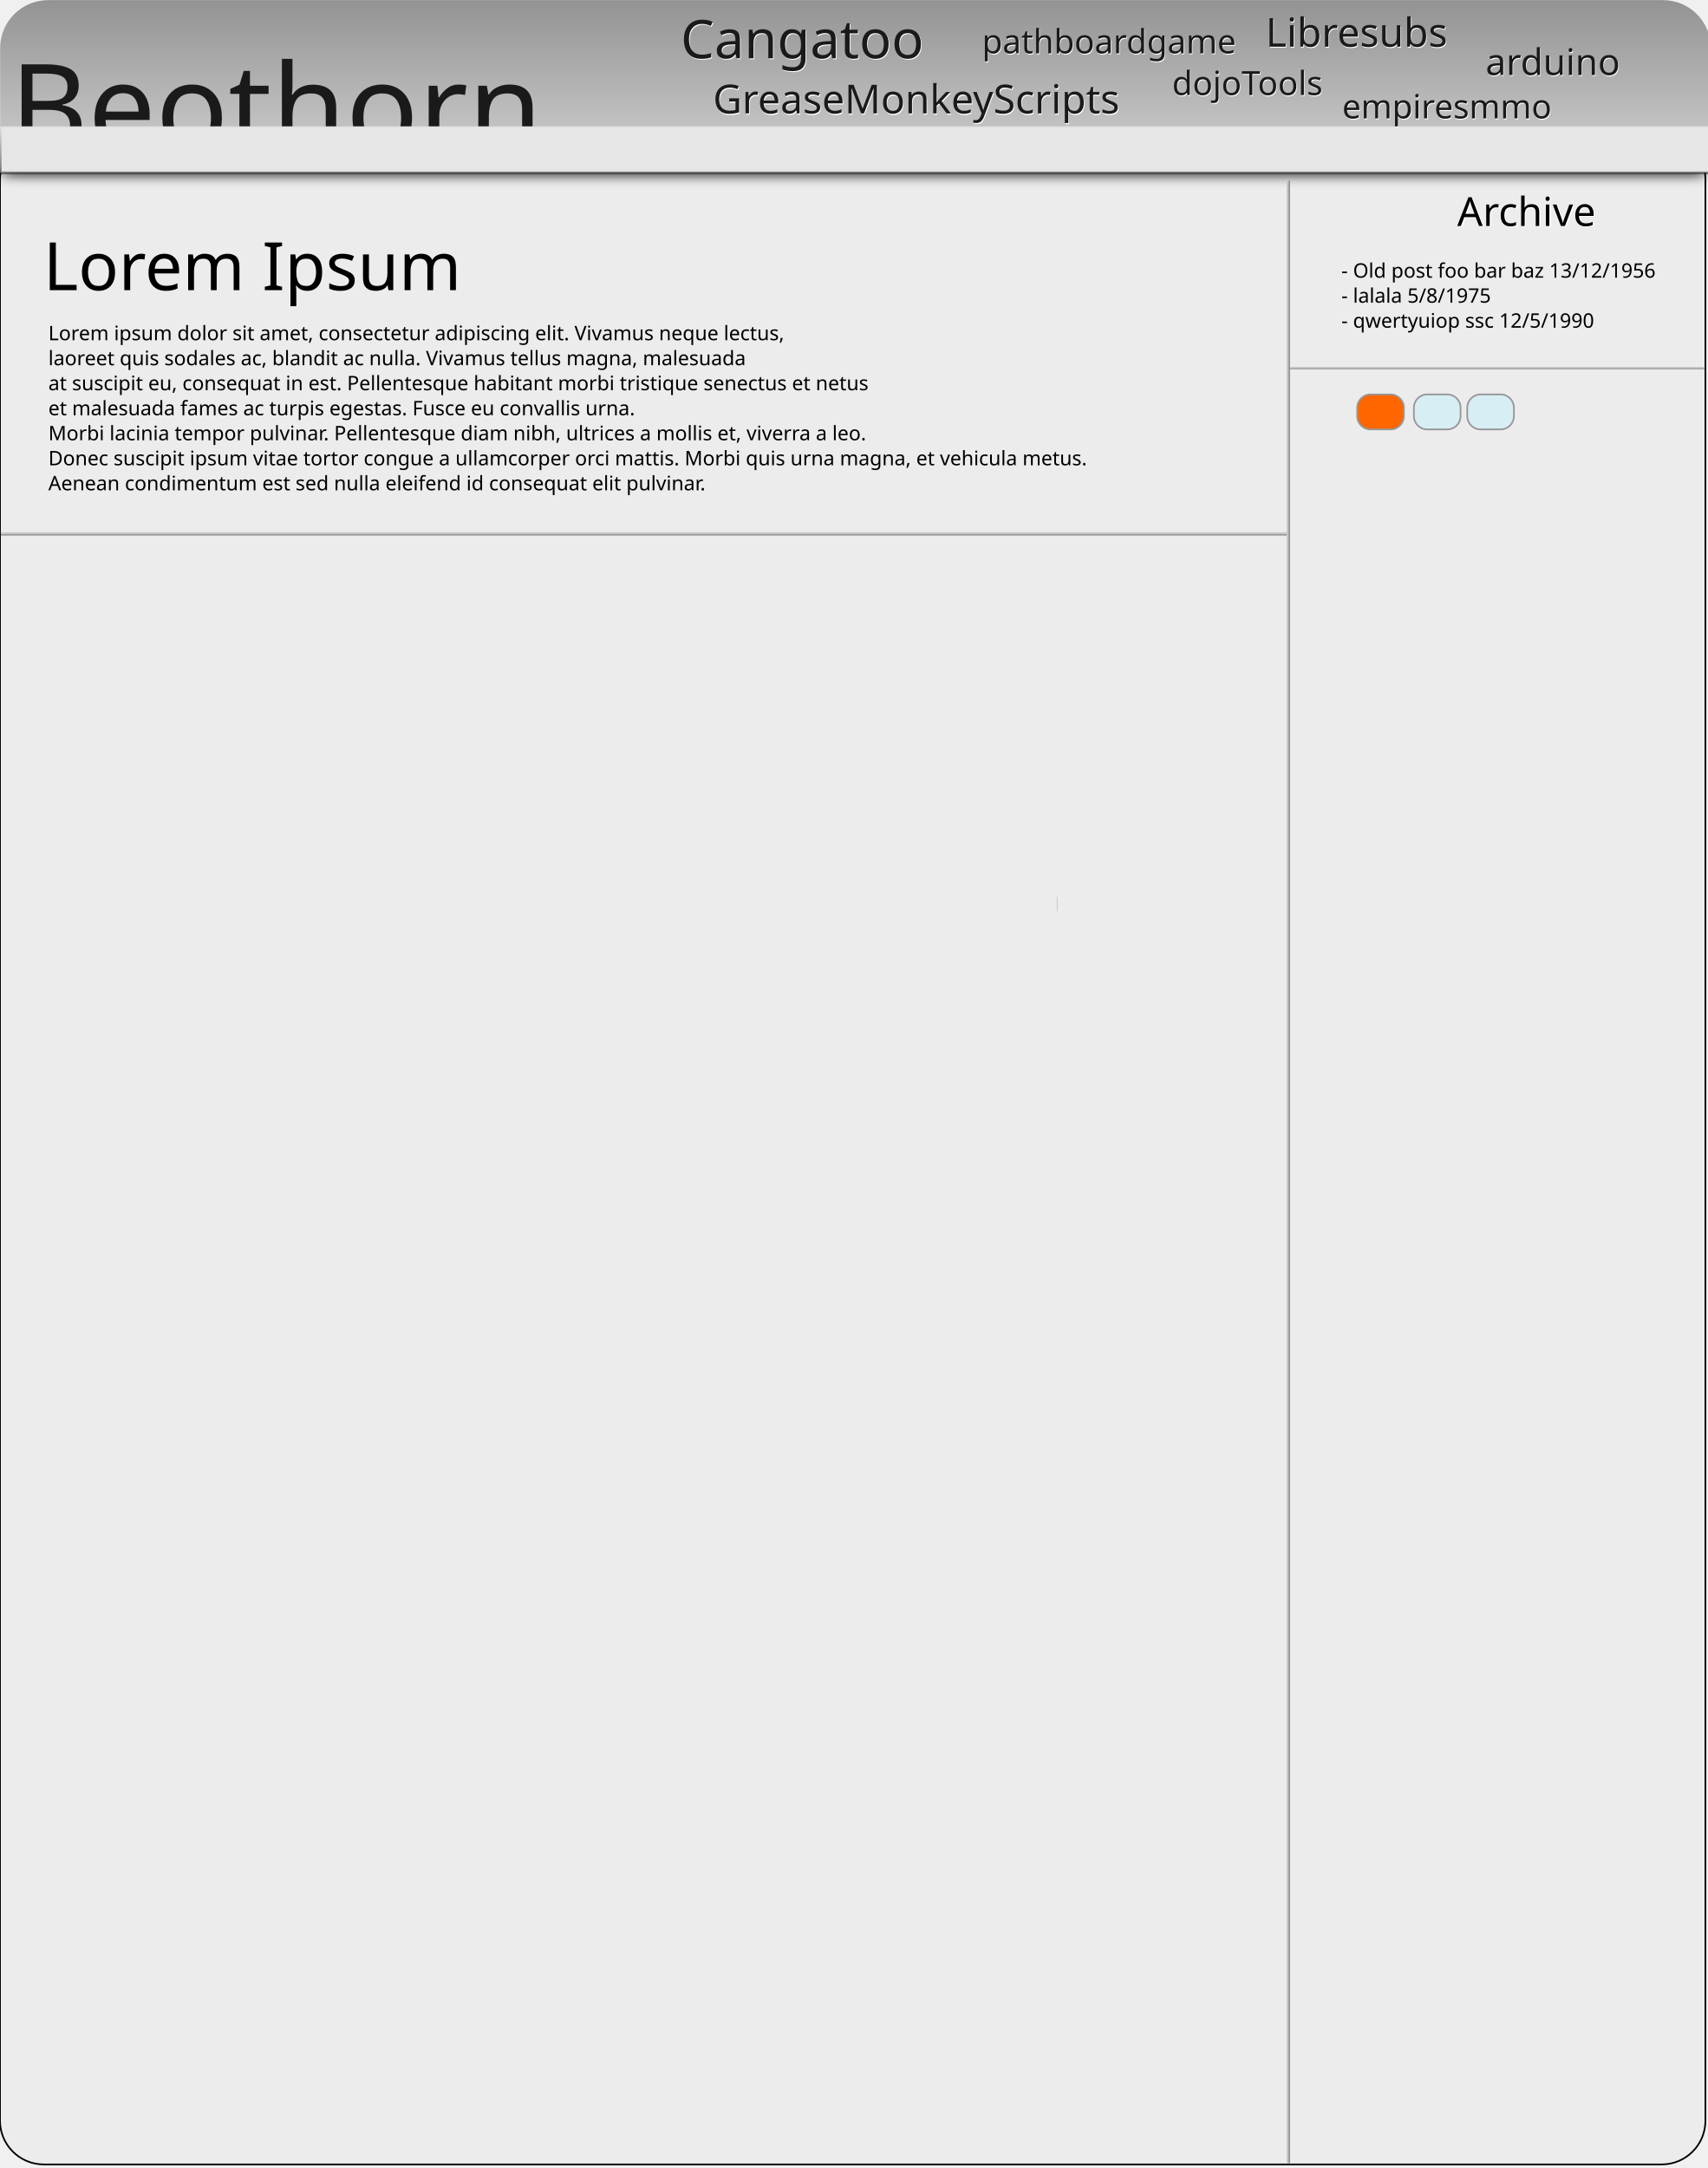
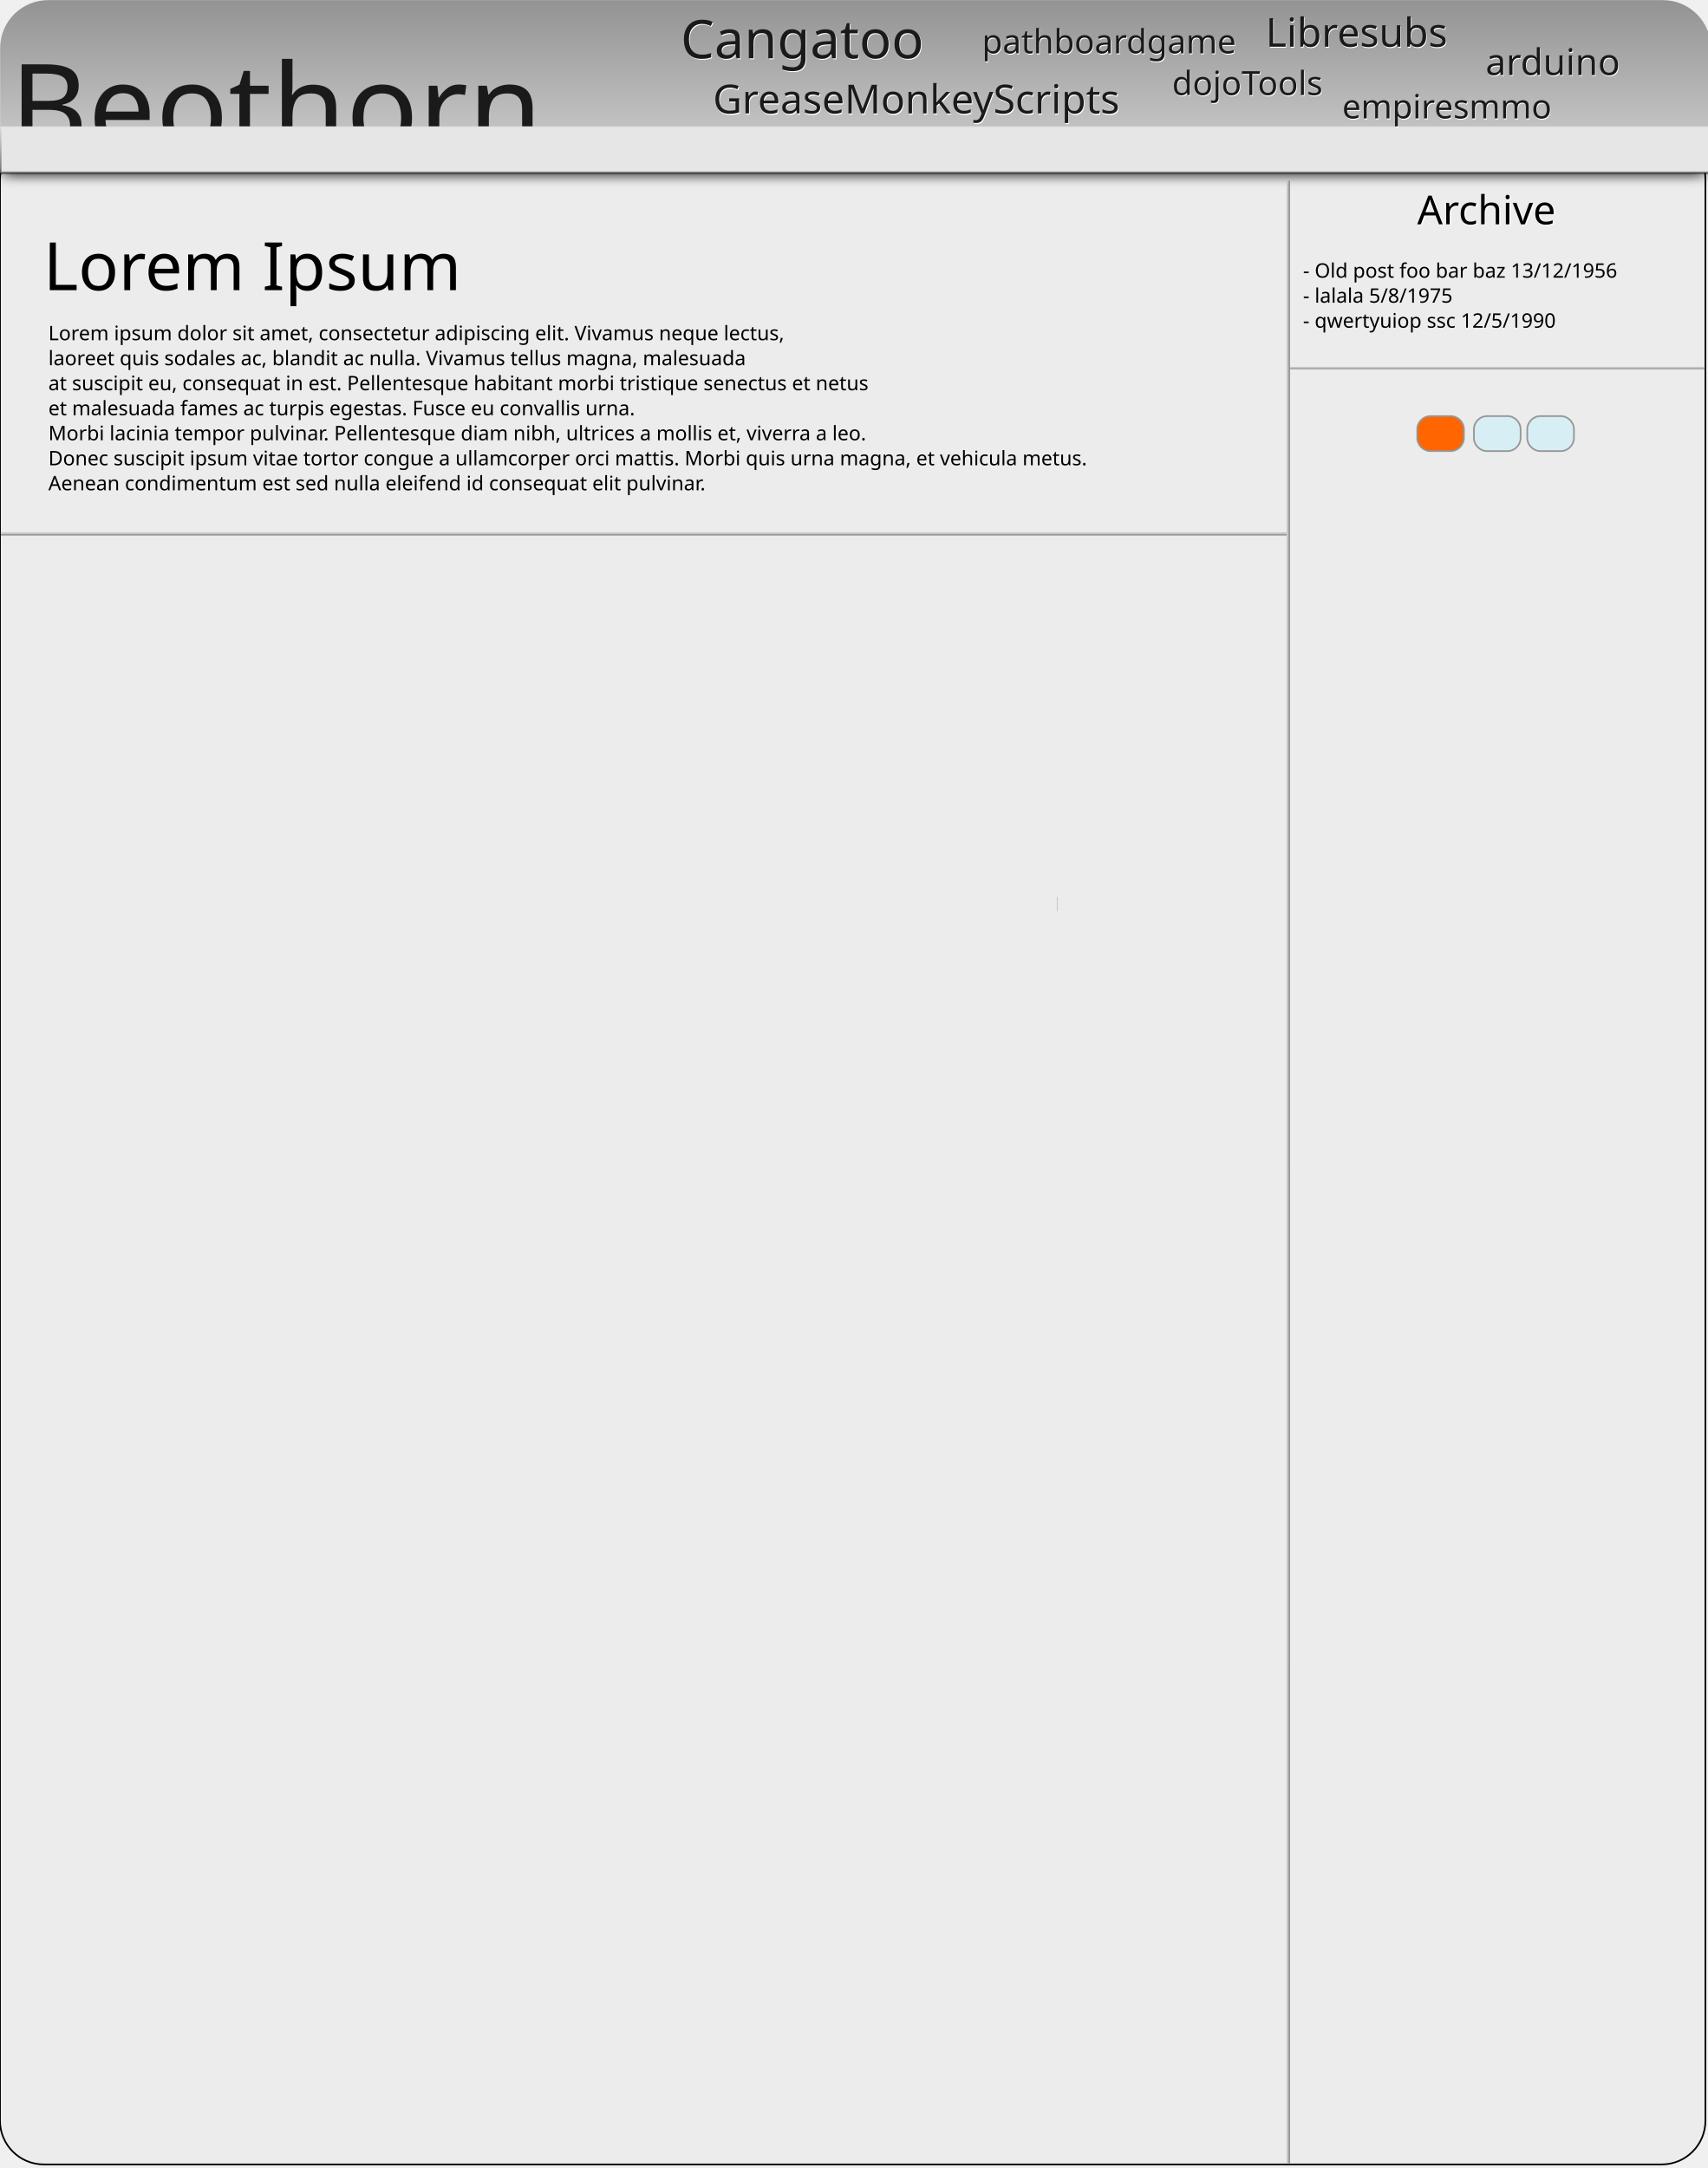
<svg xmlns="http://www.w3.org/2000/svg" xmlns:xlink="http://www.w3.org/1999/xlink" width="1024" height="1300" id="svg2" version="1.1">
  <defs id="defs4">
    <linearGradient id="linearGradient3835">
      <stop style="stop-color:#808080;stop-opacity:1;" offset="0" id="stop3837" />
      <stop style="stop-color:#ffffff;stop-opacity:1;" offset="1" id="stop3839" />
    </linearGradient>
    <linearGradient id="linearGradient3789">
      <stop style="stop-color:#000000;stop-opacity:1;" offset="0" id="stop3791" />
      <stop style="stop-color:#000000;stop-opacity:0;" offset="1" id="stop3793" />
    </linearGradient>
    <linearGradient xlink:href="#linearGradient3789" id="linearGradient3795" x1="379.602" y1="-43.132" x2="379.602" y2="-166.147" gradientUnits="userSpaceOnUse" gradientTransform="matrix(0.8601194,0,0,0.5167179,51.66107,-87.05413)" />
    <linearGradient xlink:href="#linearGradient3835" id="linearGradient3841" x1="457.085" y1="-282.013" x2="457.085" y2="-76.013" gradientUnits="userSpaceOnUse" gradientTransform="matrix(1.006785,0,0,0.9918088,4.026567,1.939455)" />
    <linearGradient xlink:href="#linearGradient3789-7" id="linearGradient3795-5" x1="379.602" y1="-43.132" x2="379.602" y2="-166.147" gradientUnits="userSpaceOnUse" gradientTransform="matrix(0.8731749,0,0,0.4621498,46.53283,-88.33275)" />
    <linearGradient id="linearGradient3789-7">
      <stop style="stop-color:#000000;stop-opacity:1;" offset="0" id="stop3791-0" />
      <stop style="stop-color:#000000;stop-opacity:0;" offset="1" id="stop3793-5" />
    </linearGradient>
    <filter id="filter3941" x="-0.013" width="1.027" y="-0.561" height="2.122">
      <feGaussianBlur stdDeviation="5.84" id="feGaussianBlur3943" />
    </filter>
    <linearGradient xlink:href="#linearGradient3835-9" id="linearGradient3841-3" x1="457.085" y1="-282.013" x2="457.085" y2="-76.013" gradientUnits="userSpaceOnUse" />
    <linearGradient id="linearGradient3835-9">
      <stop style="stop-color:#808080;stop-opacity:1;" offset="0" id="stop3837-9" />
      <stop style="stop-color:#ffffff;stop-opacity:1;" offset="1" id="stop3839-4" />
    </linearGradient>
    <linearGradient xlink:href="#linearGradient3789-2" id="linearGradient3795-2" x1="379.602" y1="-43.132" x2="379.602" y2="-166.147" gradientUnits="userSpaceOnUse" gradientTransform="matrix(0.879726,0,0,0.3746064,46.92538,-102.7069)" />
    <linearGradient id="linearGradient3789-2">
      <stop style="stop-color:#000000;stop-opacity:1;" offset="0" id="stop3791-9" />
      <stop style="stop-color:#000000;stop-opacity:0;" offset="1" id="stop3793-57" />
    </linearGradient>
    <linearGradient y2="-166.147" x2="379.602" y1="-43.132" x1="379.602" gradientTransform="matrix(0.8573022,0,0,1.814258,53.49104,1273.541)" gradientUnits="userSpaceOnUse" id="linearGradient4365" xlink:href="#linearGradient3789-2" />
    <linearGradient xlink:href="#linearGradient3789-1" id="linearGradient3795-3" x1="379.602" y1="-43.132" x2="379.602" y2="-166.147" gradientUnits="userSpaceOnUse" gradientTransform="matrix(0.879726,0,0,0.3746064,46.92538,-102.7069)" />
    <linearGradient id="linearGradient3789-1">
      <stop style="stop-color:#000000;stop-opacity:1;" offset="0" id="stop3791-4" />
      <stop style="stop-color:#000000;stop-opacity:0;" offset="1" id="stop3793-0" />
    </linearGradient>
    <linearGradient xlink:href="#linearGradient3789-6" id="linearGradient3795-20" x1="379.602" y1="-43.132" x2="379.602" y2="-166.147" gradientUnits="userSpaceOnUse" gradientTransform="matrix(0.879726,0,0,0.3746064,46.92538,-102.7069)" />
    <linearGradient id="linearGradient3789-6">
      <stop style="stop-color:#000000;stop-opacity:1;" offset="0" id="stop3791-7" />
      <stop style="stop-color:#000000;stop-opacity:0;" offset="1" id="stop3793-2" />
    </linearGradient>
    <linearGradient y2="-166.147" x2="379.602" y1="-43.132" x1="379.602" gradientTransform="matrix(0.879726,0,0,0.3746064,571.3911,-85.25339)" gradientUnits="userSpaceOnUse" id="linearGradient4433" xlink:href="#linearGradient3789-6" />
    <linearGradient xlink:href="#linearGradient3789-9" id="linearGradient3795-0" x1="379.602" y1="-43.132" x2="379.602" y2="-166.147" gradientUnits="userSpaceOnUse" gradientTransform="matrix(0.879726,0,0,0.3746064,46.92538,-102.7069)" />
    <linearGradient id="linearGradient3789-9">
      <stop style="stop-color:#000000;stop-opacity:1;" offset="0" id="stop3791-76" />
      <stop style="stop-color:#000000;stop-opacity:0;" offset="1" id="stop3793-00" />
    </linearGradient>
    <linearGradient y2="-166.147" x2="379.602" y1="-43.132" x1="379.602" gradientTransform="matrix(0.1457454,0,0,18.68013,630.7016,3093.699)" gradientUnits="userSpaceOnUse" id="linearGradient4491" xlink:href="#linearGradient3789-9" />
  </defs>
  <g id="layer1" transform="translate(0,247.6378)">
    <rect style="opacity:1;fill:#ececec;fill-opacity:1;stroke:#000000;stroke-width:1;stroke-miterlimit:4;stroke-opacity:1;stroke-dasharray:none" id="rect3945" width="1004.061" height="1144.981" x="12" y="-118.638" />
    <rect style="fill:url(#linearGradient3841);fill-opacity:1;stroke:none" id="rect3833" width="1026.081" height="121.081" x="0.085" y="-247.553" ry="28.762" />
    <rect style="fill:#ececec;fill-opacity:1;stroke:#000000;stroke-width:1.004;stroke-opacity:1" id="rect3785" width="1022.857" height="1216.478" x="-1.0899134e-06" y="-166.259" ry="26.226" />
    <path style="fill:#808080;stroke:#c5c5c5;stroke-width:0.957px;stroke-linecap:butt;stroke-linejoin:miter;stroke-opacity:1" d="m 0.496,72.05 771.226,0" id="path4150" />
    <text xml:space="preserve" style="font-size:13px;font-style:normal;font-variant:normal;font-weight:normal;font-stretch:normal;line-height:125%;letter-spacing:0px;word-spacing:0px;fill:#1a1a1a;fill-opacity:1;stroke:none;font-family:Verdana;-inkscape-font-specification:Verdana" x="6" y="-157.638" id="text3965">
      <tspan id="tspan3967" x="6" y="-157.638" style="font-size:72px;fill:#1a1a1a">Beothorn</tspan>
    </text>
    <path style="fill:none;stroke:#979797;stroke-width:0.923px;stroke-linecap:butt;stroke-linejoin:miter;stroke-opacity:1" d="m 0.505,73.048 771.225,0" id="path4150-8" />
    <rect style="opacity:0.627;fill:#000000;fill-opacity:1;stroke:none;filter:url(#filter3941)" id="rect3787-8" width="1042.82" height="24.979" x="-1.41" y="-161.127" transform="matrix(0.9839114,0,0,0.5288171,-0.02268743,-69.29998)" />
    <rect style="fill:#e6e6e6;fill-opacity:1;stroke:url(#linearGradient3795);stroke-width:1.6;stroke-miterlimit:4;stroke-opacity:1;stroke-dasharray:none" id="rect3787" width="1027.228" height="27.929" x="0.123" y="-171.896" />
    <text xml:space="preserve" style="font-size:18.818px;font-style:normal;font-variant:normal;font-weight:normal;font-stretch:normal;line-height:125%;letter-spacing:0px;word-spacing:0px;fill:#ffffff;fill-opacity:1;stroke:none;font-family:Ubuntu;-inkscape-font-specification:Ubuntu" x="408.656" y="-212.099" id="text3805-4">
      <tspan id="tspan3807-97" x="408.656" y="-212.099" style="font-size:32px;font-style:normal;font-variant:normal;font-weight:normal;font-stretch:normal;fill:#ffffff;font-family:Verdana;-inkscape-font-specification:Verdana">Cangatoo</tspan>
    </text>
    <text xml:space="preserve" style="font-size:18.818px;font-style:normal;font-variant:normal;font-weight:normal;font-stretch:normal;line-height:125%;letter-spacing:0px;word-spacing:0px;fill:#1a1a1a;fill-opacity:1;stroke:none;font-family:Ubuntu;-inkscape-font-specification:Ubuntu" x="408.229" y="-212.656" id="text3805">
      <tspan id="tspan3807" x="408.229" y="-212.656" style="font-size:32px;font-style:normal;font-variant:normal;font-weight:normal;font-stretch:normal;fill:#1a1a1a;font-family:Verdana;-inkscape-font-specification:Verdana">Cangatoo</tspan>
    </text>
    <text xml:space="preserve" style="font-size:12px;font-style:normal;font-variant:normal;font-weight:normal;font-stretch:normal;line-height:125%;letter-spacing:0px;word-spacing:0px;fill:#000000;fill-opacity:1;stroke:none;font-family:Verdana;-inkscape-font-specification:Verdana" x="29" y="-43.638" id="text3947">
      <tspan id="tspan3949" x="29" y="-43.638">Lorem ipsum dolor sit amet, consectetur adipiscing elit. Vivamus neque lectus, </tspan>
      <tspan x="29" y="-28.638" id="tspan4204">laoreet quis sodales ac, blandit ac nulla. Vivamus tellus magna, malesuada </tspan>
      <tspan x="29" y="-13.638" id="tspan3955">at suscipit eu, consequat in est. Pellentesque habitant morbi tristique senectus et netus </tspan>
      <tspan x="29" y="1.362" id="tspan4206">et malesuada fames ac turpis egestas. Fusce eu convallis urna. </tspan>
      <tspan x="29" y="16.362" id="tspan3957">Morbi lacinia tempor pulvinar. Pellentesque diam nibh, ultrices a mollis et, viverra a leo. </tspan>
      <tspan x="29" y="31.362" id="tspan3959">Donec suscipit ipsum vitae tortor congue a ullamcorper orci mattis. Morbi quis urna magna, et vehicula metus. </tspan>
      <tspan x="29" y="46.362" id="tspan3953">Aenean condimentum est sed nulla eleifend id consequat elit pulvinar. </tspan>
    </text>
    <text xml:space="preserve" style="font-size:40px;font-style:normal;font-variant:normal;font-weight:normal;font-stretch:normal;line-height:125%;letter-spacing:0px;word-spacing:0px;fill:#000000;fill-opacity:1;stroke:none;font-family:Verdana;-inkscape-font-specification:Verdana" x="26" y="-73.638" id="text3961">
      <tspan id="tspan3963" x="26" y="-73.638">Lorem Ipsum</tspan>
    </text>
    <text xml:space="preserve" style="font-size:18.818px;font-style:normal;font-variant:normal;font-weight:normal;font-stretch:normal;line-height:125%;letter-spacing:0px;word-spacing:0px;fill:#ffffff;fill-opacity:1;stroke:none;font-family:Ubuntu;-inkscape-font-specification:Ubuntu" x="759.467" y="-219.022" id="text3805-1-8">
      <tspan id="tspan3807-9-2" x="759.467" y="-219.022" style="font-size:24px;font-style:normal;font-variant:normal;font-weight:normal;font-stretch:normal;fill:#ffffff;font-family:Verdana;-inkscape-font-specification:Verdana">Libresubs</tspan>
    </text>
    <text xml:space="preserve" style="font-size:18.818px;font-style:normal;font-variant:normal;font-weight:normal;font-stretch:normal;line-height:125%;letter-spacing:0px;word-spacing:0px;fill:#1a1a1a;fill-opacity:1;stroke:none;font-family:Ubuntu;-inkscape-font-specification:Ubuntu" x="759.104" y="-219.616" id="text3805-1">
      <tspan id="tspan3807-9" x="759.104" y="-219.616" style="font-size:24px;font-style:normal;font-variant:normal;font-weight:normal;font-stretch:normal;fill:#1a1a1a;font-family:Verdana;-inkscape-font-specification:Verdana">Libresubs</tspan>
    </text>
    <text xml:space="preserve" style="font-size:40px;font-style:normal;font-variant:normal;font-weight:normal;font-stretch:normal;line-height:125%;letter-spacing:0px;word-spacing:0px;fill:#ffffff;fill-opacity:1;stroke:none;font-family:Verdana;-inkscape-font-specification:Verdana" x="805.363" y="-176.043" id="text3990-1">
      <tspan id="tspan3992-1" x="805.363" y="-176.043" style="font-size:20px;fill:#ffffff">empiresmmo</tspan>
    </text>
    <text xml:space="preserve" style="font-size:40px;font-style:normal;font-variant:normal;font-weight:normal;font-stretch:normal;line-height:125%;letter-spacing:0px;word-spacing:0px;fill:#1a1a1a;fill-opacity:1;stroke:none;font-family:Verdana;-inkscape-font-specification:Verdana" x="805" y="-176.638" id="text3990">
      <tspan id="tspan3992" x="805" y="-176.638" style="font-size:20px;fill:#1a1a1a">empiresmmo</tspan>
    </text>
    <text xml:space="preserve" style="font-size:40px;font-style:normal;font-variant:normal;font-weight:normal;font-stretch:normal;line-height:125%;letter-spacing:0px;word-spacing:0px;fill:#ffffff;fill-opacity:1;stroke:none;font-family:Verdana;-inkscape-font-specification:Verdana" x="703.363" y="-190.043" id="text3994-1">
      <tspan id="tspan3996-8" x="703.363" y="-190.043" style="font-size:20px;fill:#ffffff">dojoTools</tspan>
    </text>
    <text xml:space="preserve" style="font-size:40px;font-style:normal;font-variant:normal;font-weight:normal;font-stretch:normal;line-height:125%;letter-spacing:0px;word-spacing:0px;fill:#1a1a1a;fill-opacity:1;stroke:none;font-family:Verdana;-inkscape-font-specification:Verdana" x="703" y="-190.638" id="text3994">
      <tspan id="tspan3996" x="703" y="-190.638" style="font-size:20px;fill:#1a1a1a">dojoTools</tspan>
    </text>
    <text xml:space="preserve" style="font-size:40px;font-style:normal;font-variant:normal;font-weight:normal;font-stretch:normal;line-height:125%;letter-spacing:0px;word-spacing:0px;fill:#ffffff;fill-opacity:1;stroke:none;font-family:Verdana;-inkscape-font-specification:Verdana" x="891.363" y="-202.043" id="text3998-2">
      <tspan id="tspan4000-5" x="891.363" y="-202.043" style="font-size:22px;fill:#ffffff">arduino</tspan>
    </text>
    <text xml:space="preserve" style="font-size:40px;font-style:normal;font-variant:normal;font-weight:normal;font-stretch:normal;line-height:125%;letter-spacing:0px;word-spacing:0px;fill:#1a1a1a;fill-opacity:1;stroke:none;font-family:Verdana;-inkscape-font-specification:Verdana" x="891" y="-202.638" id="text3998">
      <tspan id="tspan4000" x="891" y="-202.638" style="font-size:22px;fill:#1a1a1a">arduino</tspan>
    </text>
    <text xml:space="preserve" style="font-size:40px;font-style:normal;font-variant:normal;font-weight:normal;font-stretch:normal;line-height:125%;letter-spacing:0px;word-spacing:0px;fill:#ffffff;fill-opacity:1;stroke:none;font-family:Verdana;-inkscape-font-specification:Verdana" x="589.363" y="-215.043" id="text4002-8">
      <tspan id="tspan4004-0" x="589.363" y="-215.043" style="font-size:20px;fill:#ffffff">pathboardgame</tspan>
    </text>
    <text xml:space="preserve" style="font-size:40px;font-style:normal;font-variant:normal;font-weight:normal;font-stretch:normal;line-height:125%;letter-spacing:0px;word-spacing:0px;fill:#1a1a1a;fill-opacity:1;stroke:none;font-family:Verdana;-inkscape-font-specification:Verdana" x="589" y="-215.638" id="text4002">
      <tspan id="tspan4004" x="589" y="-215.638" style="font-size:20px;fill:#1a1a1a">pathboardgame</tspan>
    </text>
    <text xml:space="preserve" style="font-size:40px;font-style:normal;font-variant:normal;font-weight:normal;font-stretch:normal;line-height:125%;letter-spacing:0px;word-spacing:0px;fill:#ffffff;fill-opacity:1;stroke:none;font-family:Verdana;-inkscape-font-specification:Verdana" x="428.004" y="-178.935" id="text4006-9">
      <tspan id="tspan4008-0" x="428.004" y="-178.935" style="font-size:24px;fill:#ffffff">GreaseMonkeyScripts</tspan>
    </text>
    <text xml:space="preserve" style="font-size:40px;font-style:normal;font-variant:normal;font-weight:normal;font-stretch:normal;line-height:125%;letter-spacing:0px;word-spacing:0px;fill:#1a1a1a;fill-opacity:1;stroke:none;font-family:Verdana;-inkscape-font-specification:Verdana" x="427.615" y="-179.638" id="text4006">
      <tspan id="tspan4008" x="427.615" y="-179.638" style="font-size:24px;fill:#1a1a1a">GreaseMonkeyScripts</tspan>
    </text>
-     <text xml:space="preserve" style="font-size:40px;font-style:normal;font-variant:normal;font-weight:normal;font-stretch:normal;line-height:125%;letter-spacing:0px;word-spacing:0px;fill:#ffffff;fill-opacity:1;stroke:none;font-family:Verdana;-inkscape-font-specification:Verdana" x="874.785" y="-111.673" id="text4210-4">
-       <tspan id="tspan4212-8" x="874.785" y="-111.673" style="font-size:24px;fill:#ffffff">Archive</tspan>
+     <text xml:space="preserve" style="font-size:40px;font-style:normal;font-variant:normal;font-weight:normal;font-stretch:normal;line-height:125%;letter-spacing:0px;word-spacing:0px;fill:#ffffff;fill-opacity:1;stroke:none;font-family:Verdana;-inkscape-font-specification:Verdana" x="850.785" y="-112.673" id="text4210-4">
+       <tspan id="tspan4212-8" x="850.785" y="-112.673" style="font-size:24px;fill:#ffffff">Archive</tspan>
    </text>
-     <text xml:space="preserve" style="font-size:40px;font-style:normal;font-variant:normal;font-weight:normal;font-stretch:normal;line-height:125%;letter-spacing:0px;word-spacing:0px;fill:#000000;fill-opacity:1;stroke:none;font-family:Verdana;-inkscape-font-specification:Verdana" x="874" y="-112.138" id="text4210">
-       <tspan id="tspan4212" x="874" y="-112.138" style="font-size:24px">Archive</tspan>
+     <text xml:space="preserve" style="font-size:40px;font-style:normal;font-variant:normal;font-weight:normal;font-stretch:normal;line-height:125%;letter-spacing:0px;word-spacing:0px;fill:#000000;fill-opacity:1;stroke:none;font-family:Verdana;-inkscape-font-specification:Verdana" x="850" y="-113.138" id="text4210">
+       <tspan id="tspan4212" x="850" y="-113.138" style="font-size:24px">Archive</tspan>
    </text>
-     <text xml:space="preserve" style="font-size:40px;font-style:normal;font-variant:normal;font-weight:normal;font-stretch:normal;line-height:125%;letter-spacing:0px;word-spacing:0px;fill:#000000;fill-opacity:1;stroke:none;font-family:Verdana;-inkscape-font-specification:Verdana" x="804.5" y="-81.138" id="text4214">
-       <tspan id="tspan4216" x="804.5" y="-81.138" style="font-size:12px">- Old post foo bar baz 13/12/1956</tspan>
-       <tspan x="804.5" y="-66.138" style="font-size:12px" id="tspan4218">- lalala 5/8/1975</tspan>
-       <tspan x="804.5" y="-51.138" style="font-size:12px" id="tspan4220">- qwertyuiop ssc 12/5/1990</tspan>
+     <text xml:space="preserve" style="font-size:40px;font-style:normal;font-variant:normal;font-weight:normal;font-stretch:normal;line-height:125%;letter-spacing:0px;word-spacing:0px;fill:#000000;fill-opacity:1;stroke:none;font-family:Verdana;-inkscape-font-specification:Verdana" x="781.5" y="-81.138" id="text4214">
+       <tspan id="tspan4216" x="781.5" y="-81.138" style="font-size:12px">- Old post foo bar baz 13/12/1956</tspan>
+       <tspan x="781.5" y="-66.138" style="font-size:12px" id="tspan4218">- lalala 5/8/1975</tspan>
+       <tspan x="781.5" y="-51.138" style="font-size:12px" id="tspan4220">- qwertyuiop ssc 12/5/1990</tspan>
    </text>
-     <rect style="fill:#ff6600;fill-opacity:1;stroke:#979797;stroke-width:1;stroke-linecap:square;stroke-linejoin:miter;stroke-miterlimit:4;stroke-opacity:1;stroke-dasharray:none;stroke-dashoffset:0" id="rect4222" width="28" height="21" x="814" y="-11.138" ry="8" />
-     <rect style="fill:#d7eef4;fill-opacity:1;stroke:#979797;stroke-width:1;stroke-linecap:square;stroke-linejoin:miter;stroke-miterlimit:4;stroke-opacity:1;stroke-dasharray:none;stroke-dashoffset:0" id="rect4222-8" width="28" height="21" x="848" y="-11.138" ry="8" />
-     <rect style="fill:#d7eef4;fill-opacity:1;stroke:#979797;stroke-width:1;stroke-linecap:square;stroke-linejoin:miter;stroke-miterlimit:4;stroke-opacity:1;stroke-dasharray:none;stroke-dashoffset:0" id="rect4222-8-0" width="28" height="21" x="880" y="-11.138" ry="8" />
+     <rect style="fill:#ff6600;fill-opacity:1;stroke:#979797;stroke-width:1;stroke-linecap:square;stroke-linejoin:miter;stroke-miterlimit:4;stroke-opacity:1;stroke-dasharray:none;stroke-dashoffset:0" id="rect4222" width="28" height="21" x="850" y="1.862" ry="8" />
+     <rect style="fill:#d7eef4;fill-opacity:1;stroke:#979797;stroke-width:1;stroke-linecap:square;stroke-linejoin:miter;stroke-miterlimit:4;stroke-opacity:1;stroke-dasharray:none;stroke-dashoffset:0" id="rect4222-8" width="28" height="21" x="884" y="1.862" ry="8" />
+     <rect style="fill:#d7eef4;fill-opacity:1;stroke:#979797;stroke-width:1;stroke-linecap:square;stroke-linejoin:miter;stroke-miterlimit:4;stroke-opacity:1;stroke-dasharray:none;stroke-dashoffset:0" id="rect4222-8-0" width="28" height="21" x="916" y="1.862" ry="8" />
    <path style="fill:#808080;stroke:#c5c5c5;stroke-width:0.716px;stroke-linecap:butt;stroke-linejoin:miter;stroke-opacity:1" d="m 773.683,-27.255 248.698,0" id="path4150-9" />
    <path style="fill:none;stroke:#979797;stroke-width:0.717px;stroke-linecap:butt;stroke-linejoin:miter;stroke-opacity:1" d="m 773.56,-26.55 248.788,0" id="path4150-8-5" />
    <path style="fill:#808080;stroke:#c5c5c5;stroke-width:0.197px;stroke-linecap:butt;stroke-linejoin:miter;stroke-opacity:1" d="m 633.915,290.011 0.01,8.686" id="path4150-4" />
    <path style="fill:none;stroke:#979797;stroke-width:0.154px;stroke-linecap:butt;stroke-linejoin:miter;stroke-opacity:1" d="m 634.097,290.071 0.01,8.664" id="path4150-8-9" />
    <path style="fill:#808080;stroke:#c5c5c5;stroke-width:0.997px;stroke-linecap:butt;stroke-linejoin:miter;stroke-opacity:1" d="m 772.224,-139.039 0.006,1188.555" id="path4150-4-4" />
    <path style="fill:none;stroke:#979797;stroke-width:0.995px;stroke-linecap:butt;stroke-linejoin:miter;stroke-opacity:1" d="m 773.252,-139.414 0.009,1188.923" id="path4150-8-9-3" />
  </g>
</svg>
